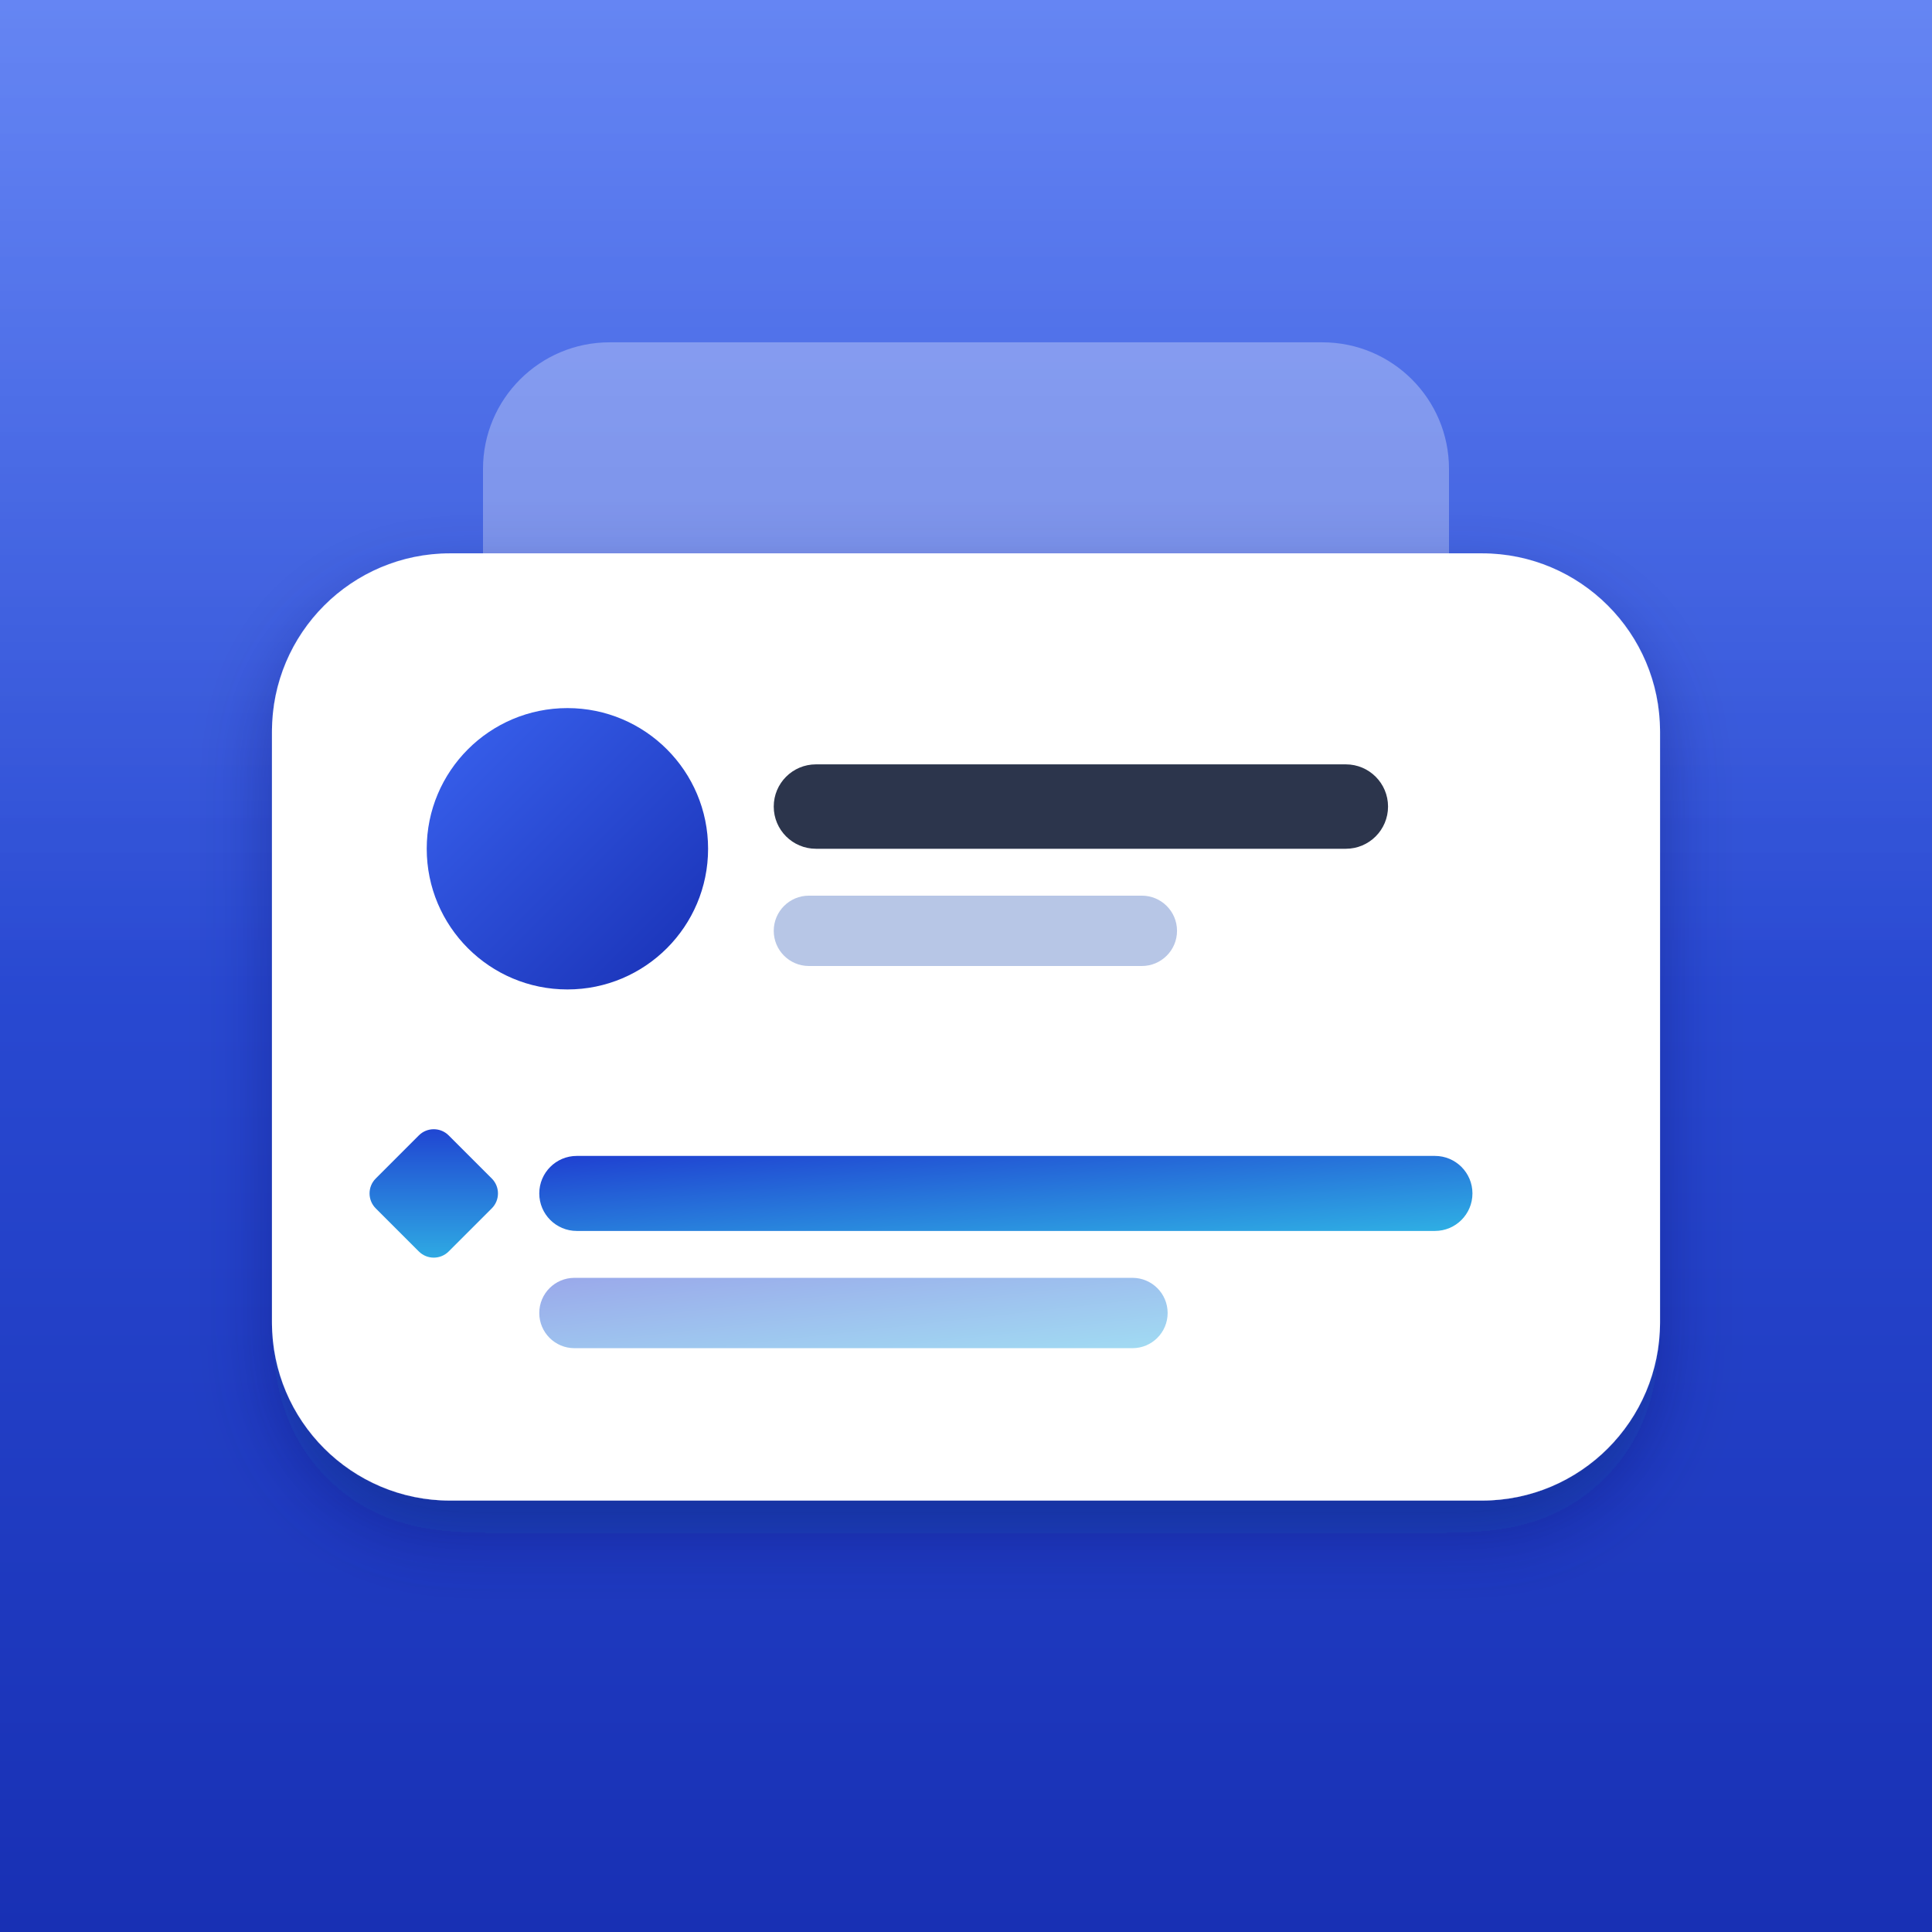
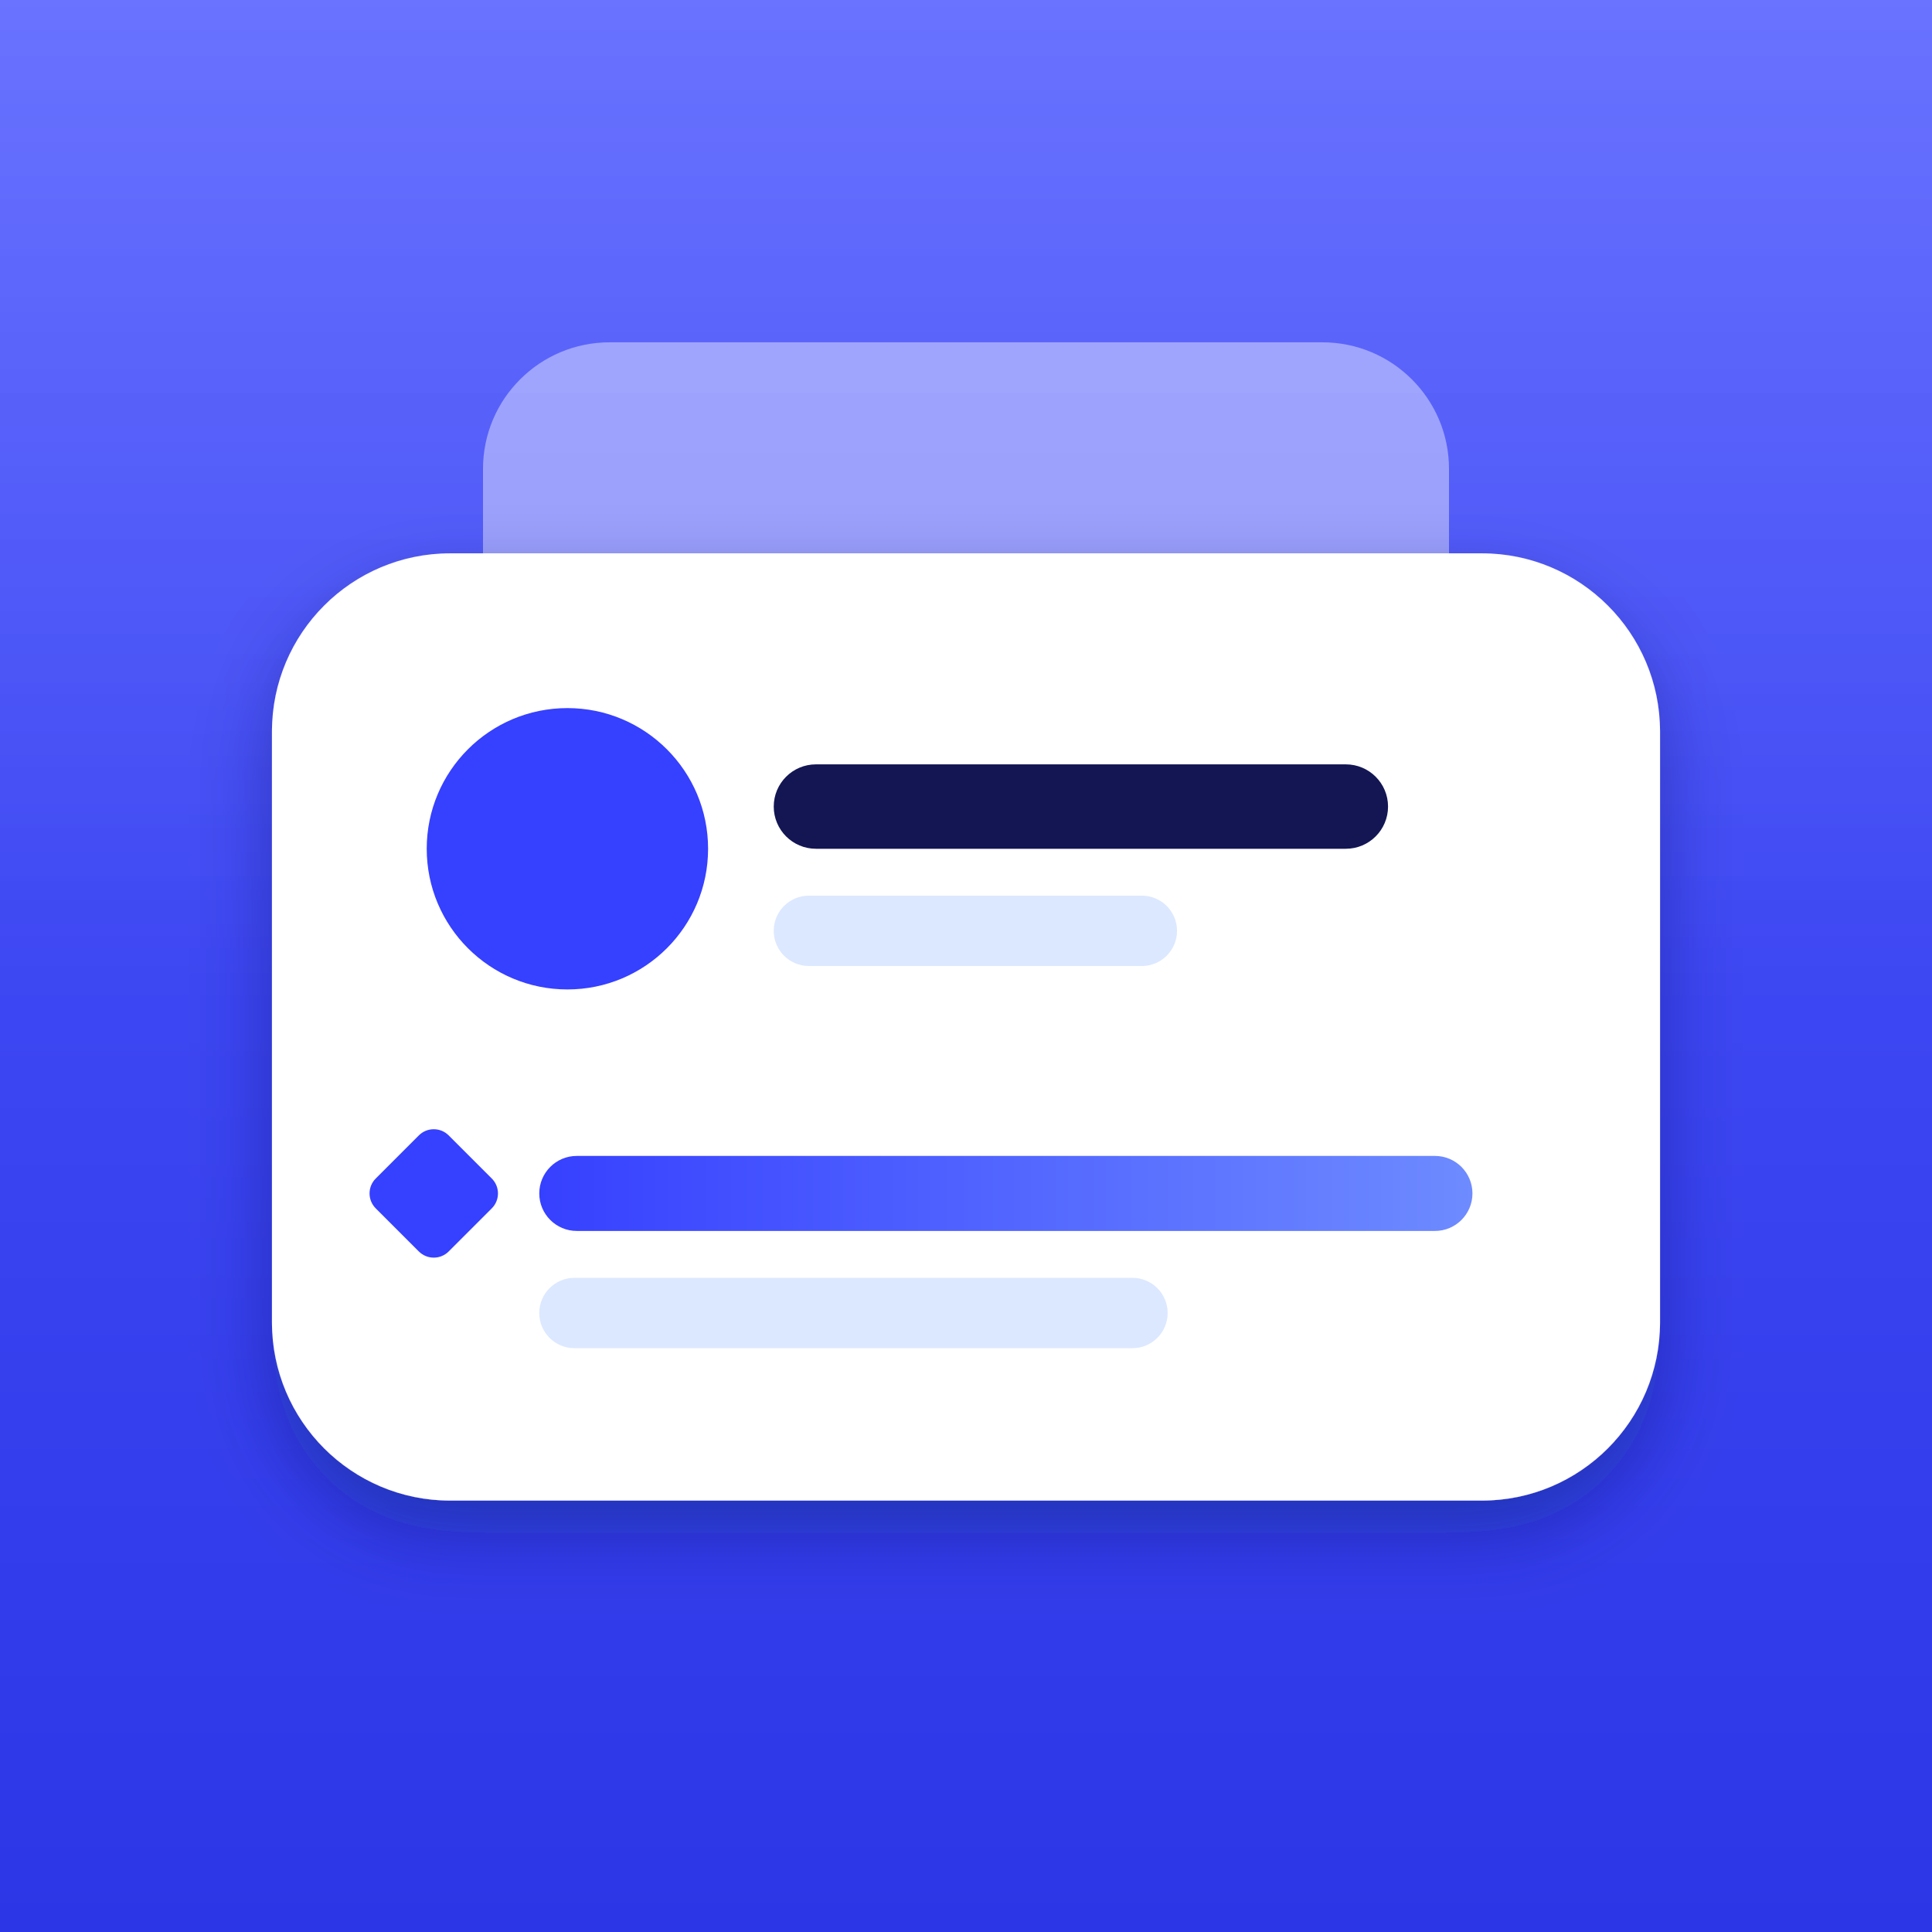
<svg xmlns="http://www.w3.org/2000/svg" width="1024" height="1024" viewBox="100 100 824 824">
  <defs>
-     <linearGradient id="fbg" x1="0" y1="100" x2="0" y2="924" gradientUnits="userSpaceOnUse">
-       <stop offset="0" stop-color="#3A63F0" />
-       <stop offset="1" stop-color="#1830B4" />
+     <linearGradient id="background" x1="0" y1="100" x2="0" y2="924" gradientUnits="userSpaceOnUse">
+       <stop offset="0" stop-color="#4D58FF" />
+       <stop offset="1" stop-color="#2D36E6" />
    </linearGradient>
-     <linearGradient id="fai" x1="0" y1="0" x2="1" y2="1">
-       <stop offset="0" stop-color="#FFFFFF" />
-       <stop offset="1" stop-color="#7FDCFF" />
-     </linearGradient>
-     <linearGradient id="faib" x1="0" y1="0" x2="1" y2="1">
-       <stop offset="0" stop-color="#1F3FD1" />
-       <stop offset="1" stop-color="#2FB0E4" />
-     </linearGradient>
-     <linearGradient id="fgl" x1="0" y1="100" x2="0" y2="520" gradientUnits="userSpaceOnUse">
-       <stop offset="0" stop-color="#fff" stop-opacity=".22" />
+     <linearGradient id="gloss" x1="0" y1="100" x2="0" y2="520" gradientUnits="userSpaceOnUse">
+       <stop offset="0" stop-color="#fff" stop-opacity=".16" />
      <stop offset="1" stop-color="#fff" stop-opacity="0" />
    </linearGradient>
-     <filter id="fsh" x="-20%" y="-20%" width="140%" height="150%">
-       <feDropShadow dx="0" dy="18" stdDeviation="22" flood-color="#0A1A6B" flood-opacity=".35" />
-     </filter>
-     <filter id="fds" x="-30%" y="-30%" width="160%" height="170%">
-       <feDropShadow dx="0" dy="14" stdDeviation="16" flood-color="#08155C" flood-opacity=".35" />
+     <linearGradient id="summary" x1="0" y1="0" x2="1" y2="0">
+       <stop offset="0" stop-color="#3640FF" />
+       <stop offset="1" stop-color="#6E8BFF" />
+     </linearGradient>
+     <filter id="card-shadow" x="-30%" y="-30%" width="160%" height="170%">
+       <feDropShadow dx="0" dy="14" stdDeviation="16" flood-color="#131653" flood-opacity=".35" />
    </filter>
  </defs>
-   <path d="M100 100H924V924H100Z" fill="url(#fbg)" />
-   <path d="M100 100H924V924H100Z" fill="url(#fgl)" />
-   <rect x="306" y="246" width="412" height="214" rx="54" fill="#fff" fill-opacity=".30" />
-   <g filter="url(#fds)">
+   <path d="M100 100H924V924H100Z" fill="url(#background)" />
+   <path d="M100 100H924V924H100Z" fill="url(#gloss)" />
+   <rect x="306" y="246" width="412" height="214" rx="54" fill="#fff" fill-opacity=".42" />
+   <g filter="url(#card-shadow)">
    <rect x="216" y="336" width="592" height="404" rx="76" fill="#fff" />
  </g>
-   <linearGradient id="fav" x1="0" y1="0" x2="1" y2="1">
-     <stop offset="0" stop-color="#3A63F0" />
-     <stop offset="1" stop-color="#1830B4" />
-   </linearGradient>
-   <circle cx="342" cy="462" r="60" fill="url(#fav)" />
-   <rect x="430" y="426" width="262" height="36" rx="18" fill="#0B1530" fill-opacity=".86" />
-   <rect x="430" y="482" width="172" height="30" rx="15" fill="#B7C6E6" />
-   <rect x="263" y="587" width="44" height="44" rx="9" transform="rotate(45 285 609)" fill="url(#faib)" />
-   <rect x="330" y="593" width="398" height="32" rx="16" fill="url(#faib)" />
-   <rect x="330" y="645" width="268" height="30" rx="15" fill="url(#faib)" fill-opacity=".45" />
+   <circle cx="342" cy="462" r="60" fill="#3640FF" />
+   <rect x="430" y="426" width="262" height="36" rx="18" fill="#131653" />
+   <rect x="430" y="482" width="172" height="30" rx="15" fill="#DCE8FF" />
+   <rect x="263" y="587" width="44" height="44" rx="9" transform="rotate(45 285 609)" fill="#3640FF" />
+   <rect x="330" y="593" width="398" height="32" rx="16" fill="url(#summary)" />
+   <rect x="330" y="645" width="268" height="30" rx="15" fill="#DCE8FF" />
</svg>
